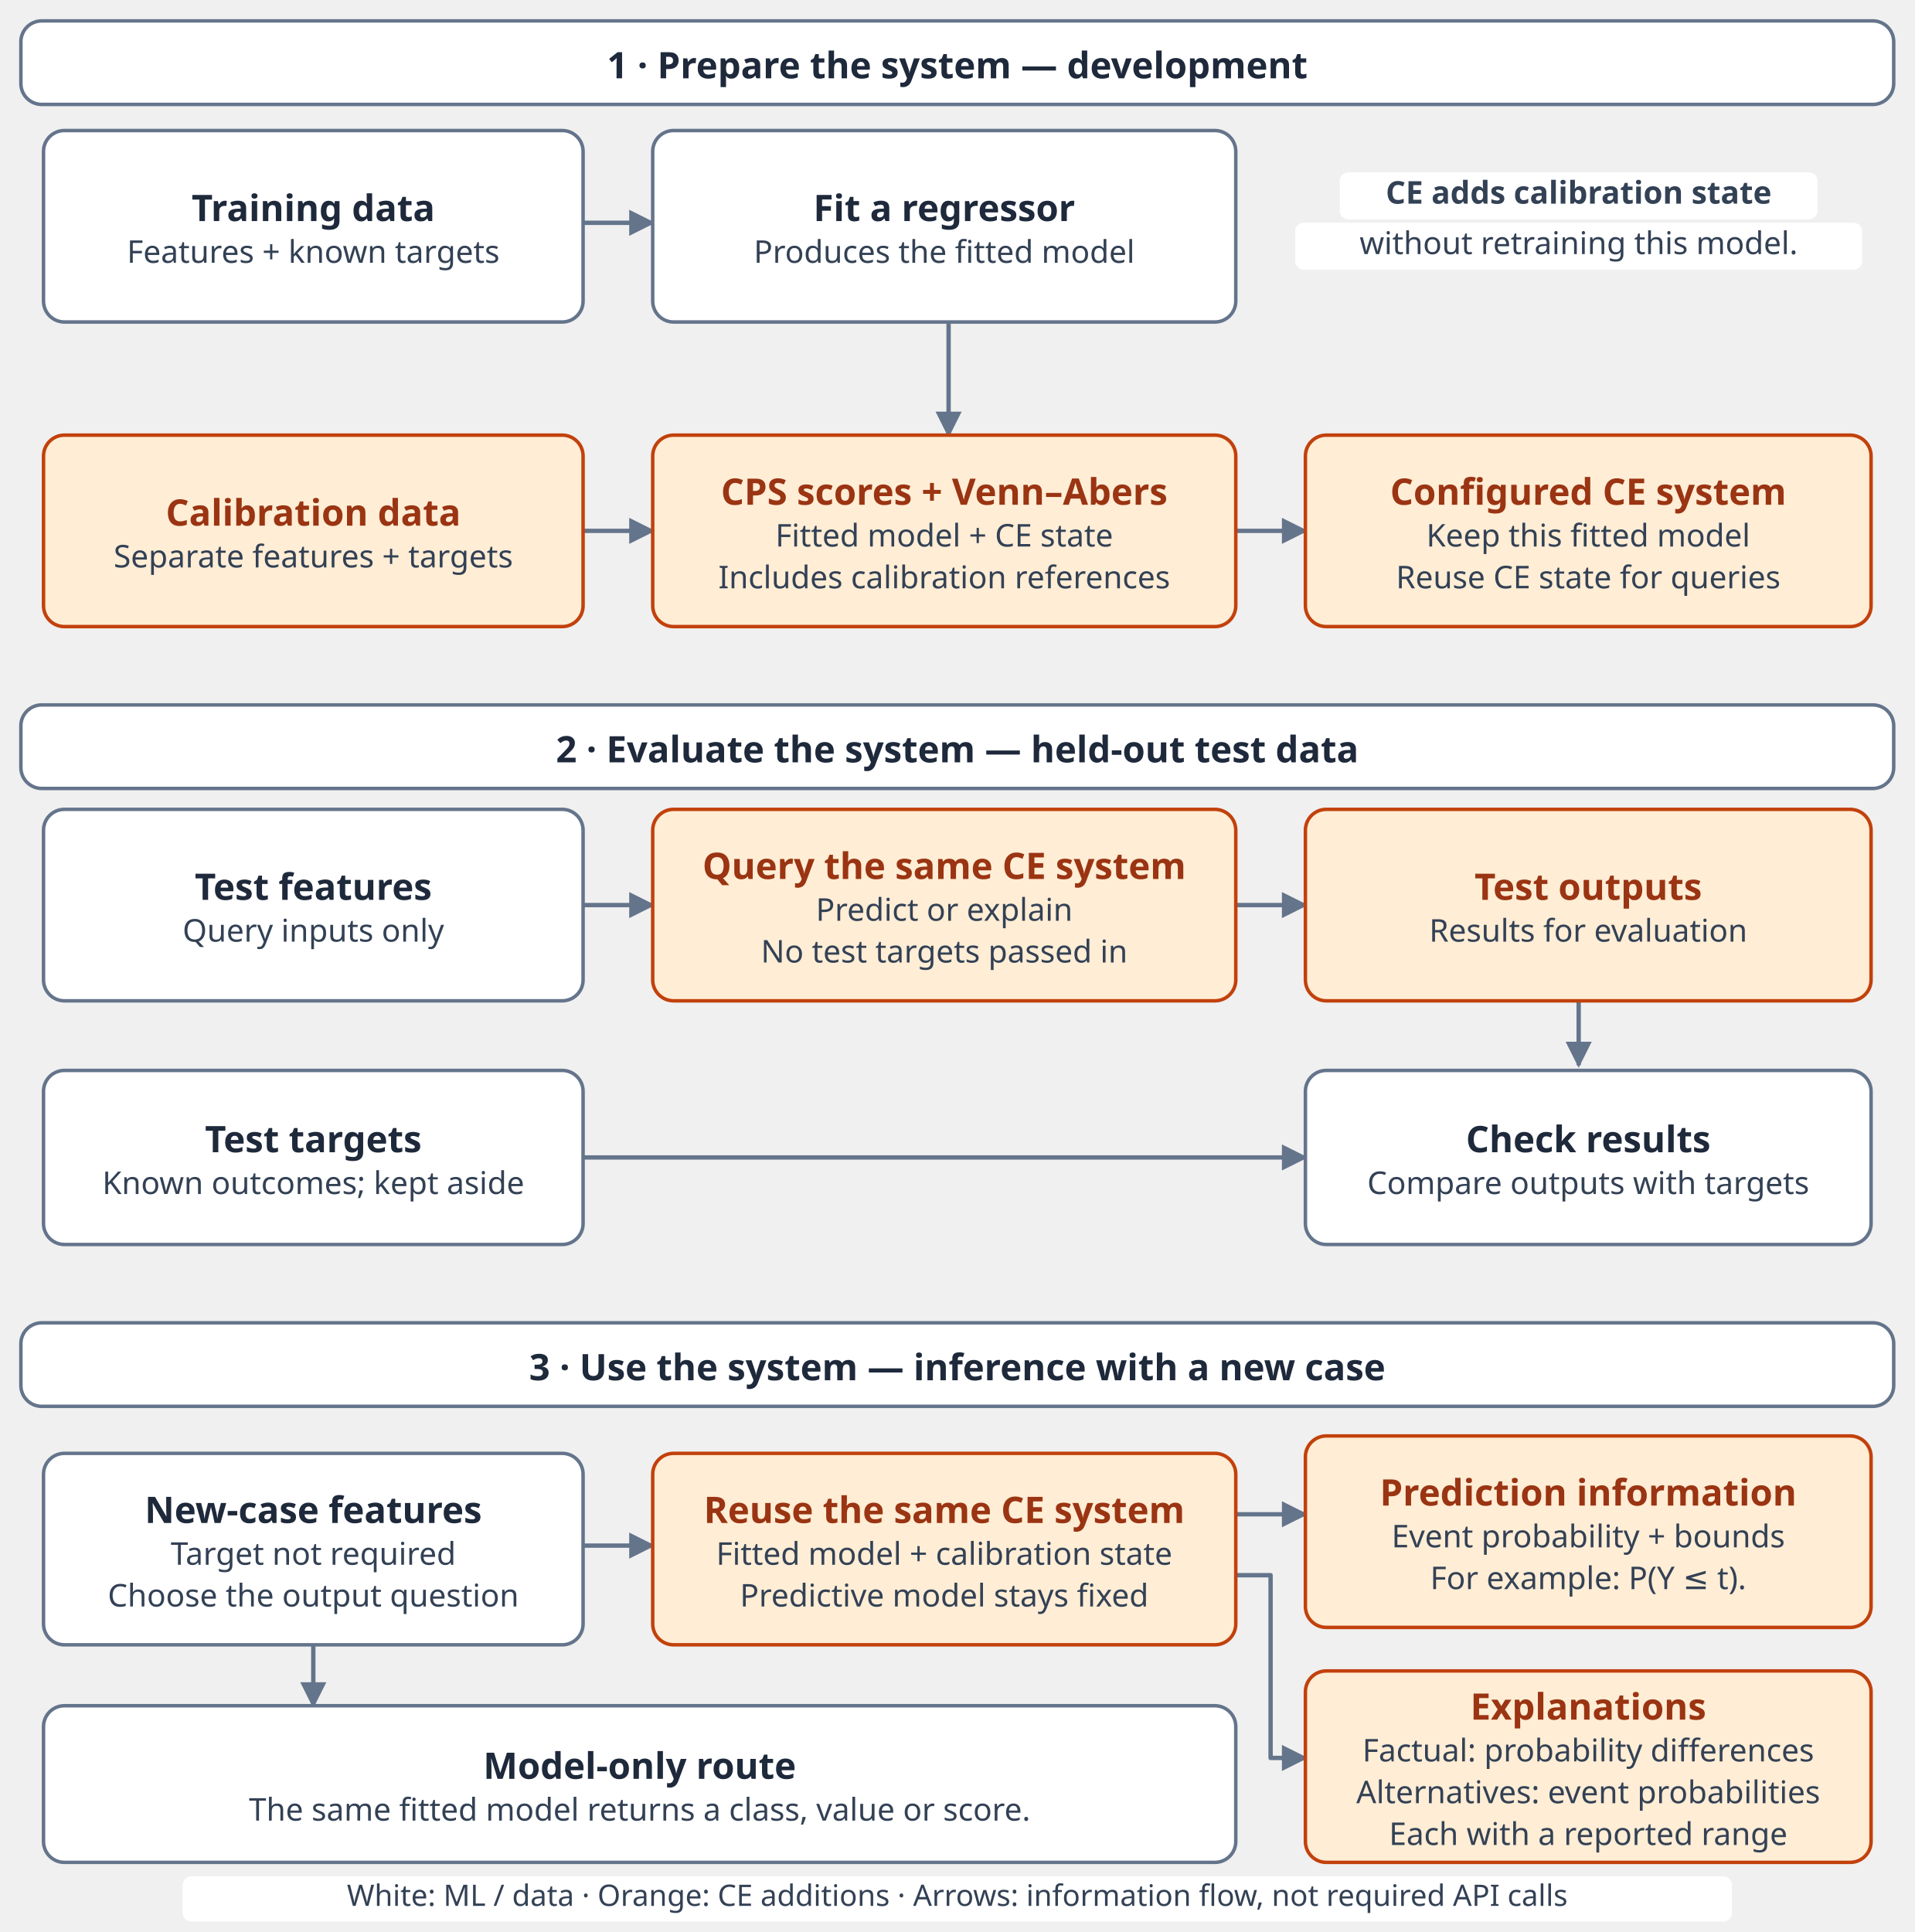
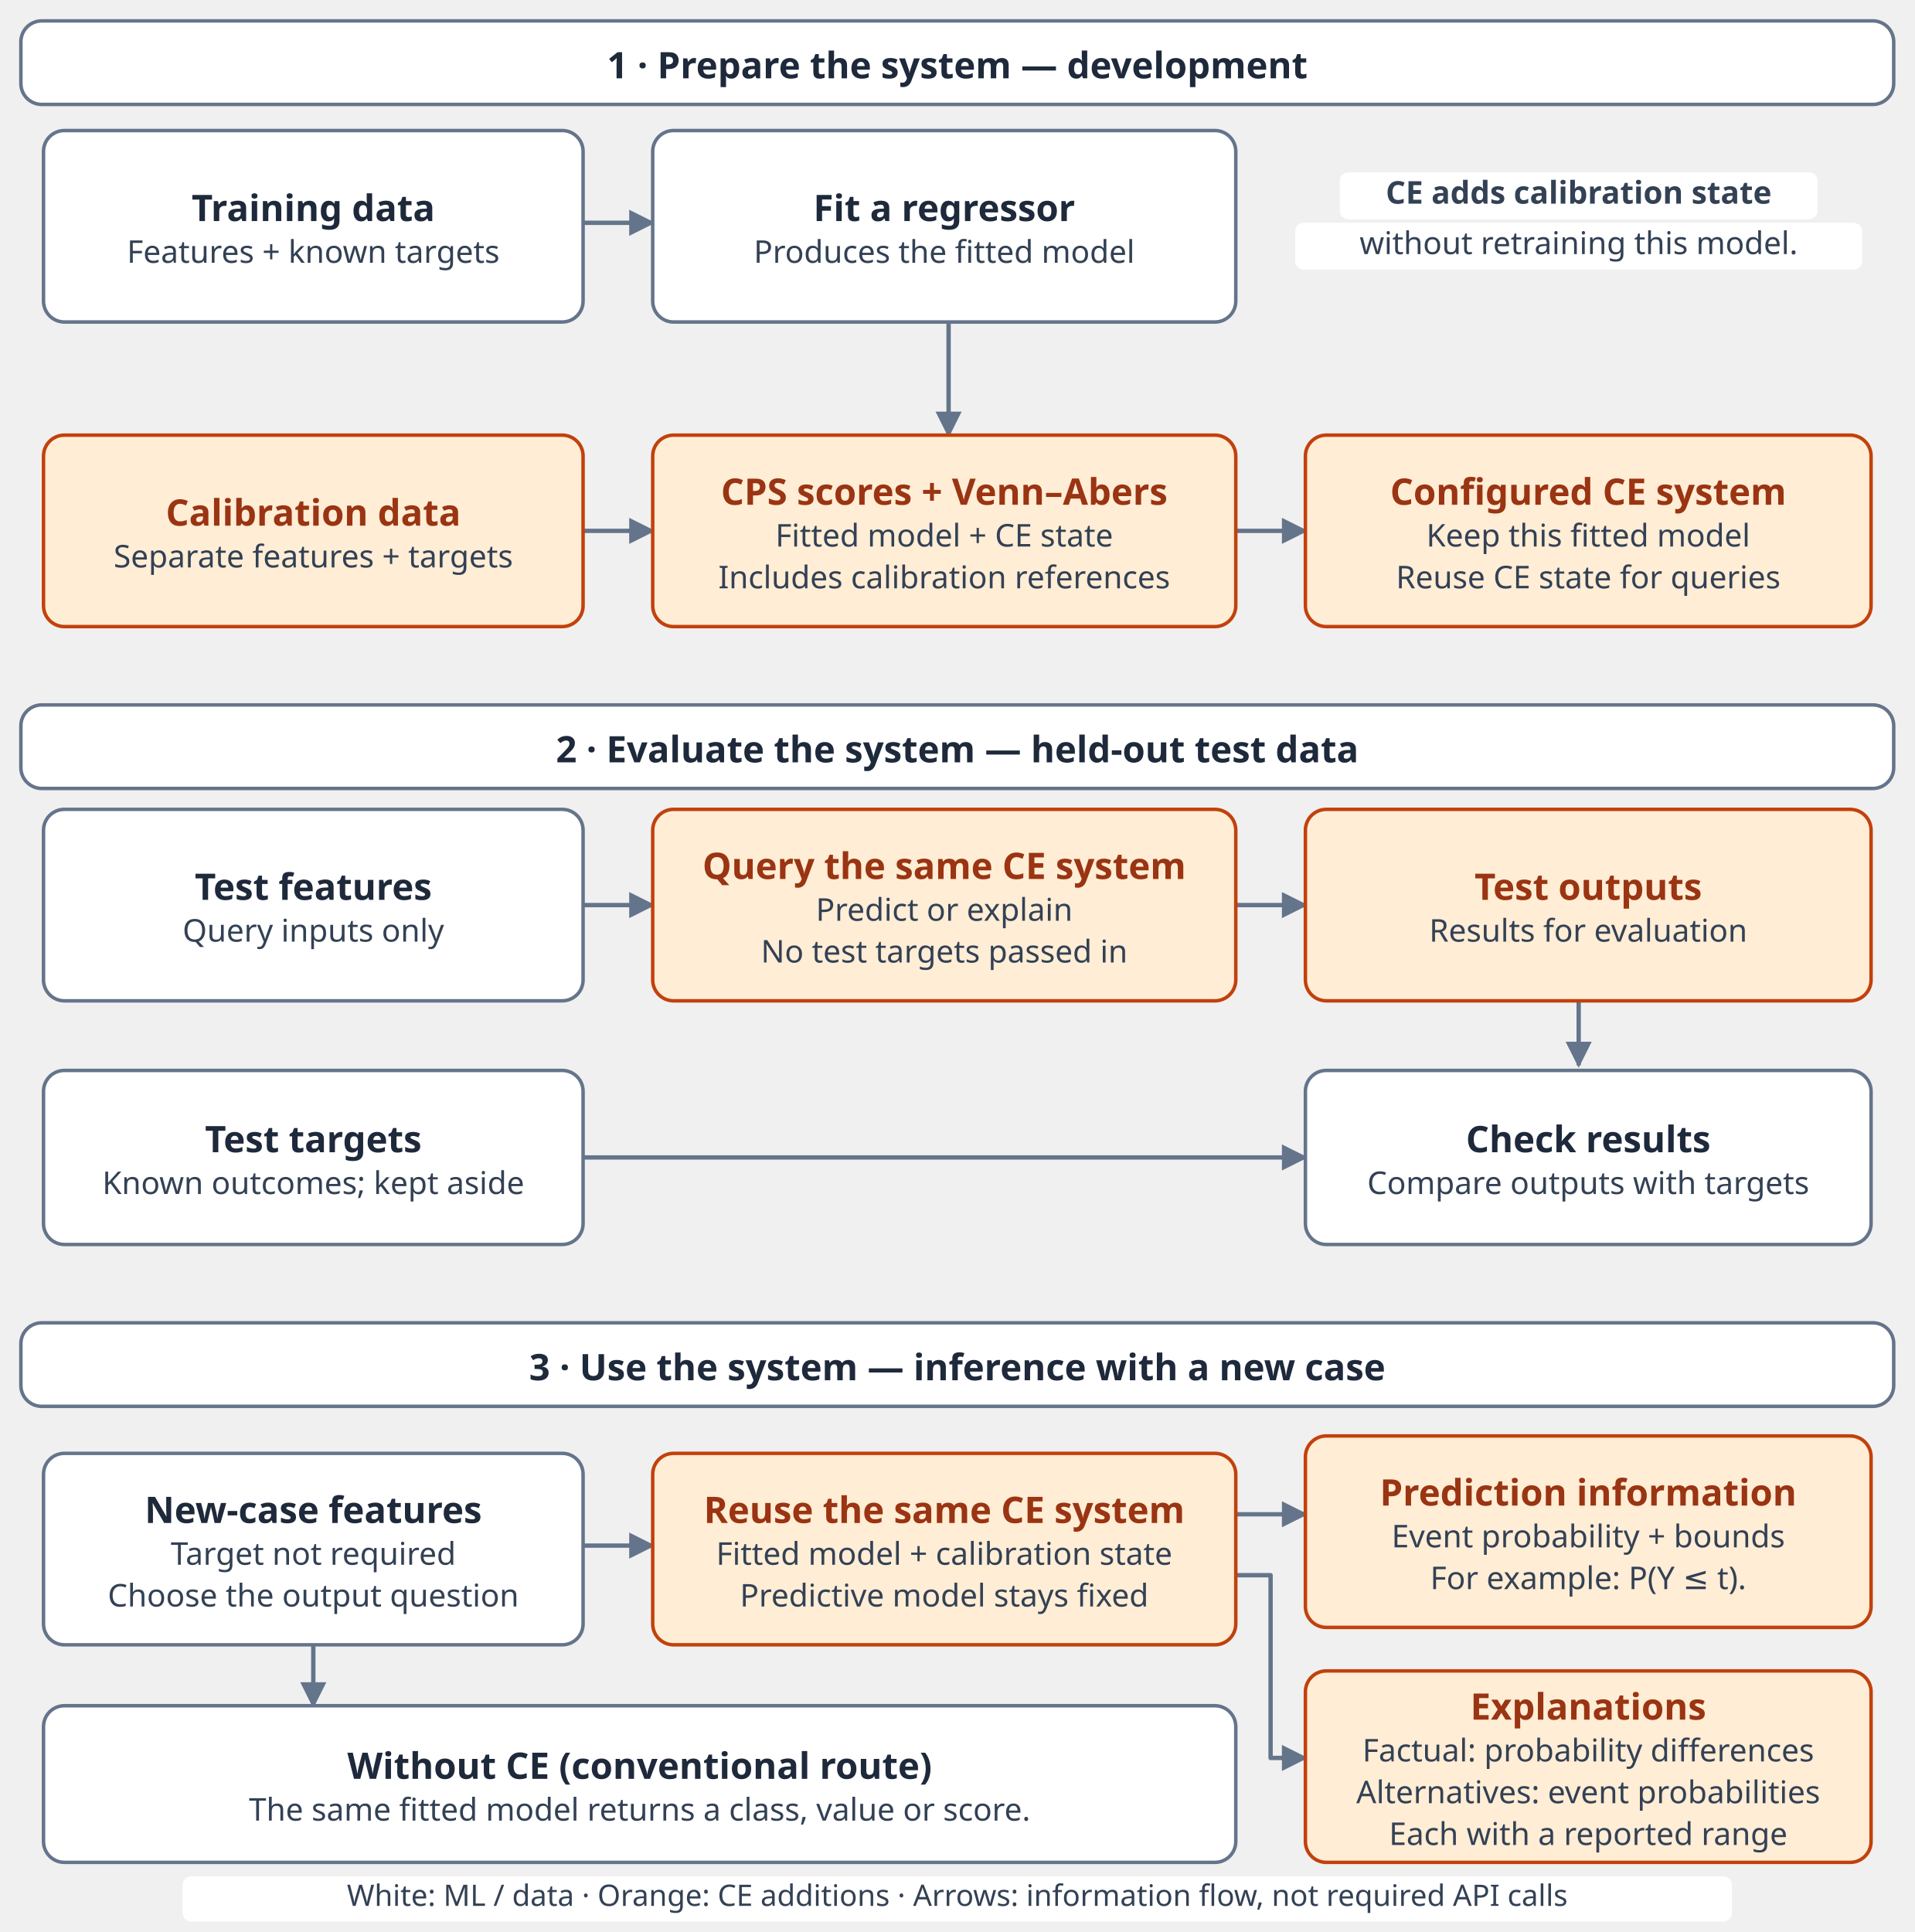
<svg xmlns="http://www.w3.org/2000/svg" viewBox="0 0 1100 1110" role="img" aria-labelledby="title desc">
  <defs>
    <marker id="arrow" viewBox="0 0 10 10" refX="9" refY="5" markerWidth="6" markerHeight="6" orient="auto">
      <path d="M0 0L10 5L0 10Z" fill="#64748b" />
    </marker>
  </defs>
  <g class="node">
    <rect x="12" y="12" width="1076" height="48" rx="12" fill="#ffffff" stroke="#64748b" stroke-width="2" />
    <text x="550.0" y="45.0" text-anchor="middle" font-family="sans-serif" font-size="21" font-weight="700" fill="#1e293b">1 · Prepare the system — development</text>
  </g>
  <path d="M335 128H375" fill="none" stroke="#64748b" stroke-width="2.5" stroke-linejoin="round" marker-end="url(#arrow)" />
  <path d="M545 185V250" fill="none" stroke="#64748b" stroke-width="2.5" stroke-linejoin="round" marker-end="url(#arrow)" />
  <path d="M335 305H375" fill="none" stroke="#64748b" stroke-width="2.5" stroke-linejoin="round" marker-end="url(#arrow)" />
  <path d="M710 305H750" fill="none" stroke="#64748b" stroke-width="2.5" stroke-linejoin="round" marker-end="url(#arrow)" />
  <g class="node">
    <rect x="25" y="75" width="310" height="110" rx="12" fill="#ffffff" stroke="#64748b" stroke-width="2" />
    <text x="180.0" y="127.0" text-anchor="middle" font-family="sans-serif" font-size="21" font-weight="700" fill="#1e293b">Training data</text>
    <text x="180.0" y="151.0" text-anchor="middle" font-family="sans-serif" font-size="18" font-weight="400" fill="#334155">Features + known targets</text>
  </g>
  <g class="node">
    <rect x="375" y="75" width="335" height="110" rx="12" fill="#ffffff" stroke="#64748b" stroke-width="2" />
    <text x="542.5" y="127.0" text-anchor="middle" font-family="sans-serif" font-size="21" font-weight="700" fill="#1e293b">Fit a regressor</text>
    <text x="542.5" y="151.0" text-anchor="middle" font-family="sans-serif" font-size="18" font-weight="400" fill="#334155">Produces the fitted model</text>
  </g>
  <g class="node">
    <rect x="750" y="250" width="325" height="110" rx="12" fill="#ffedd5" stroke="#c2410c" stroke-width="2" />
    <text x="912.5" y="290.0" text-anchor="middle" font-family="sans-serif" font-size="21" font-weight="700" fill="#9a3412">Configured CE system</text>
    <text x="912.5" y="314.0" text-anchor="middle" font-family="sans-serif" font-size="18" font-weight="400" fill="#334155">Keep this fitted model</text>
    <text x="912.5" y="338.0" text-anchor="middle" font-family="sans-serif" font-size="18" font-weight="400" fill="#334155">Reuse CE state for queries</text>
  </g>
  <g class="node">
    <rect x="25" y="250" width="310" height="110" rx="12" fill="#ffedd5" stroke="#c2410c" stroke-width="2" />
    <text x="180.0" y="302.0" text-anchor="middle" font-family="sans-serif" font-size="21" font-weight="700" fill="#9a3412">Calibration data</text>
    <text x="180.0" y="326.0" text-anchor="middle" font-family="sans-serif" font-size="18" font-weight="400" fill="#334155">Separate features + targets</text>
  </g>
  <g class="node">
    <rect x="375" y="250" width="335" height="110" rx="12" fill="#ffedd5" stroke="#c2410c" stroke-width="2" />
    <text x="542.5" y="290.0" text-anchor="middle" font-family="sans-serif" font-size="21" font-weight="700" fill="#9a3412">CPS scores + Venn–Abers</text>
    <text x="542.5" y="314.0" text-anchor="middle" font-family="sans-serif" font-size="18" font-weight="400" fill="#334155">Fitted model + CE state</text>
    <text x="542.5" y="338.0" text-anchor="middle" font-family="sans-serif" font-size="18" font-weight="400" fill="#334155">Includes calibration references</text>
  </g>
  <rect x="769.75" y="99" width="274.5" height="27" rx="5" fill="#ffffff" />
  <text x="907" y="117" text-anchor="middle" font-family="sans-serif" font-size="18" font-weight="700" fill="#334155">CE adds calibration state</text>
  <rect x="744.1" y="128" width="325.8" height="27" rx="5" fill="#ffffff" />
  <text x="907" y="146" text-anchor="middle" font-family="sans-serif" font-size="18" font-weight="400" fill="#334155">without retraining this model.</text>
  <g class="node">
    <rect x="12" y="405" width="1076" height="48" rx="12" fill="#ffffff" stroke="#64748b" stroke-width="2" />
    <text x="550.0" y="438.0" text-anchor="middle" font-family="sans-serif" font-size="21" font-weight="700" fill="#1e293b">2 · Evaluate the system — held-out test data</text>
  </g>
  <path d="M335 520H375" fill="none" stroke="#64748b" stroke-width="2.5" stroke-linejoin="round" marker-end="url(#arrow)" />
  <path d="M710 520H750" fill="none" stroke="#64748b" stroke-width="2.5" stroke-linejoin="round" marker-end="url(#arrow)" />
  <path d="M907 575V612" fill="none" stroke="#64748b" stroke-width="2.5" stroke-linejoin="round" marker-end="url(#arrow)" />
  <path d="M335 665H750" fill="none" stroke="#64748b" stroke-width="2.5" stroke-linejoin="round" marker-end="url(#arrow)" />
  <g class="node">
    <rect x="25" y="465" width="310" height="110" rx="12" fill="#ffffff" stroke="#64748b" stroke-width="2" />
    <text x="180.0" y="517.0" text-anchor="middle" font-family="sans-serif" font-size="21" font-weight="700" fill="#1e293b">Test features</text>
    <text x="180.0" y="541.0" text-anchor="middle" font-family="sans-serif" font-size="18" font-weight="400" fill="#334155">Query inputs only</text>
  </g>
  <g class="node">
    <rect x="375" y="465" width="335" height="110" rx="12" fill="#ffedd5" stroke="#c2410c" stroke-width="2" />
    <text x="542.5" y="505.0" text-anchor="middle" font-family="sans-serif" font-size="21" font-weight="700" fill="#9a3412">Query the same CE system</text>
    <text x="542.5" y="529.0" text-anchor="middle" font-family="sans-serif" font-size="18" font-weight="400" fill="#334155">Predict or explain</text>
    <text x="542.5" y="553.0" text-anchor="middle" font-family="sans-serif" font-size="18" font-weight="400" fill="#334155">No test targets passed in</text>
  </g>
  <g class="node">
    <rect x="750" y="465" width="325" height="110" rx="12" fill="#ffedd5" stroke="#c2410c" stroke-width="2" />
    <text x="912.5" y="517.0" text-anchor="middle" font-family="sans-serif" font-size="21" font-weight="700" fill="#9a3412">Test outputs</text>
    <text x="912.5" y="541.0" text-anchor="middle" font-family="sans-serif" font-size="18" font-weight="400" fill="#334155">Results for evaluation</text>
  </g>
  <g class="node">
    <rect x="25" y="615" width="310" height="100" rx="12" fill="#ffffff" stroke="#64748b" stroke-width="2" />
    <text x="180.0" y="662.0" text-anchor="middle" font-family="sans-serif" font-size="21" font-weight="700" fill="#1e293b">Test targets</text>
    <text x="180.0" y="686.0" text-anchor="middle" font-family="sans-serif" font-size="18" font-weight="400" fill="#334155">Known outcomes; kept aside</text>
  </g>
  <g class="node">
    <rect x="750" y="615" width="325" height="100" rx="12" fill="#ffffff" stroke="#64748b" stroke-width="2" />
    <text x="912.5" y="662.0" text-anchor="middle" font-family="sans-serif" font-size="21" font-weight="700" fill="#1e293b">Check results</text>
    <text x="912.5" y="686.0" text-anchor="middle" font-family="sans-serif" font-size="18" font-weight="400" fill="#334155">Compare outputs with targets</text>
  </g>
  <g class="node">
    <rect x="12" y="760" width="1076" height="48" rx="12" fill="#ffffff" stroke="#64748b" stroke-width="2" />
    <text x="550.0" y="793.0" text-anchor="middle" font-family="sans-serif" font-size="21" font-weight="700" fill="#1e293b">3 · Use the system — inference with a new case</text>
  </g>
  <path d="M335 888H375" fill="none" stroke="#64748b" stroke-width="2.5" stroke-linejoin="round" marker-end="url(#arrow)" />
  <path d="M710 870H750" fill="none" stroke="#64748b" stroke-width="2.5" stroke-linejoin="round" marker-end="url(#arrow)" />
  <path d="M710 905H730V1010H750" fill="none" stroke="#64748b" stroke-width="2.5" stroke-linejoin="round" marker-end="url(#arrow)" />
  <g class="node">
    <rect x="25" y="835" width="310" height="110" rx="12" fill="#ffffff" stroke="#64748b" stroke-width="2" />
    <text x="180.0" y="875.0" text-anchor="middle" font-family="sans-serif" font-size="21" font-weight="700" fill="#1e293b">New-case features</text>
    <text x="180.0" y="899.0" text-anchor="middle" font-family="sans-serif" font-size="18" font-weight="400" fill="#334155">Target not required</text>
    <text x="180.0" y="923.0" text-anchor="middle" font-family="sans-serif" font-size="18" font-weight="400" fill="#334155">Choose the output question</text>
  </g>
  <g class="node">
    <rect x="375" y="835" width="335" height="110" rx="12" fill="#ffedd5" stroke="#c2410c" stroke-width="2" />
    <text x="542.5" y="875.0" text-anchor="middle" font-family="sans-serif" font-size="21" font-weight="700" fill="#9a3412">Reuse the same CE system</text>
    <text x="542.5" y="899.0" text-anchor="middle" font-family="sans-serif" font-size="18" font-weight="400" fill="#334155">Fitted model + calibration state</text>
    <text x="542.5" y="923.0" text-anchor="middle" font-family="sans-serif" font-size="18" font-weight="400" fill="#334155">Predictive model stays fixed</text>
  </g>
  <g class="node">
    <rect x="750" y="825" width="325" height="110" rx="12" fill="#ffedd5" stroke="#c2410c" stroke-width="2" />
    <text x="912.5" y="865.0" text-anchor="middle" font-family="sans-serif" font-size="21" font-weight="700" fill="#9a3412">Prediction information</text>
    <text x="912.5" y="889.0" text-anchor="middle" font-family="sans-serif" font-size="18" font-weight="400" fill="#334155">Event probability + bounds</text>
    <text x="912.5" y="913.0" text-anchor="middle" font-family="sans-serif" font-size="18" font-weight="400" fill="#334155">For example: P(Y ≤ t).</text>
  </g>
  <g class="node">
    <rect x="750" y="960" width="325" height="110" rx="12" fill="#ffedd5" stroke="#c2410c" stroke-width="2" />
    <text x="912.5" y="988.0" text-anchor="middle" font-family="sans-serif" font-size="21" font-weight="700" fill="#9a3412">Explanations</text>
    <text x="912.5" y="1012.0" text-anchor="middle" font-family="sans-serif" font-size="18" font-weight="400" fill="#334155">Factual: probability differences</text>
    <text x="912.5" y="1036.0" text-anchor="middle" font-family="sans-serif" font-size="18" font-weight="400" fill="#334155">Alternatives: event probabilities</text>
    <text x="912.5" y="1060.0" text-anchor="middle" font-family="sans-serif" font-size="18" font-weight="400" fill="#334155">Each with a reported range</text>
  </g>
  <path d="M180 945V980" fill="none" stroke="#64748b" stroke-width="2.5" stroke-linejoin="round" marker-end="url(#arrow)" />
  <g class="node">
    <rect x="25" y="980" width="685" height="90" rx="12" fill="#ffffff" stroke="#64748b" stroke-width="2" />
-     <text x="367.5" y="1022.0" text-anchor="middle" font-family="sans-serif" font-size="21" font-weight="700" fill="#1e293b">Model-only route</text>
+     <text x="367.5" y="1022.0" text-anchor="middle" font-family="sans-serif" font-size="21" font-weight="700" fill="#1e293b">Without CE (conventional route)</text>
    <text x="367.5" y="1046.0" text-anchor="middle" font-family="sans-serif" font-size="18" font-weight="400" fill="#334155">The same fitted model returns a class, value or score.</text>
  </g>
  <rect x="104.95" y="1078" width="890.1" height="26" rx="5" fill="#ffffff" />
  <text x="550" y="1095" text-anchor="middle" font-family="sans-serif" font-size="17" font-weight="400" fill="#334155">White: ML / data · Orange: CE additions · Arrows: information flow, not required API calls</text>
</svg>
